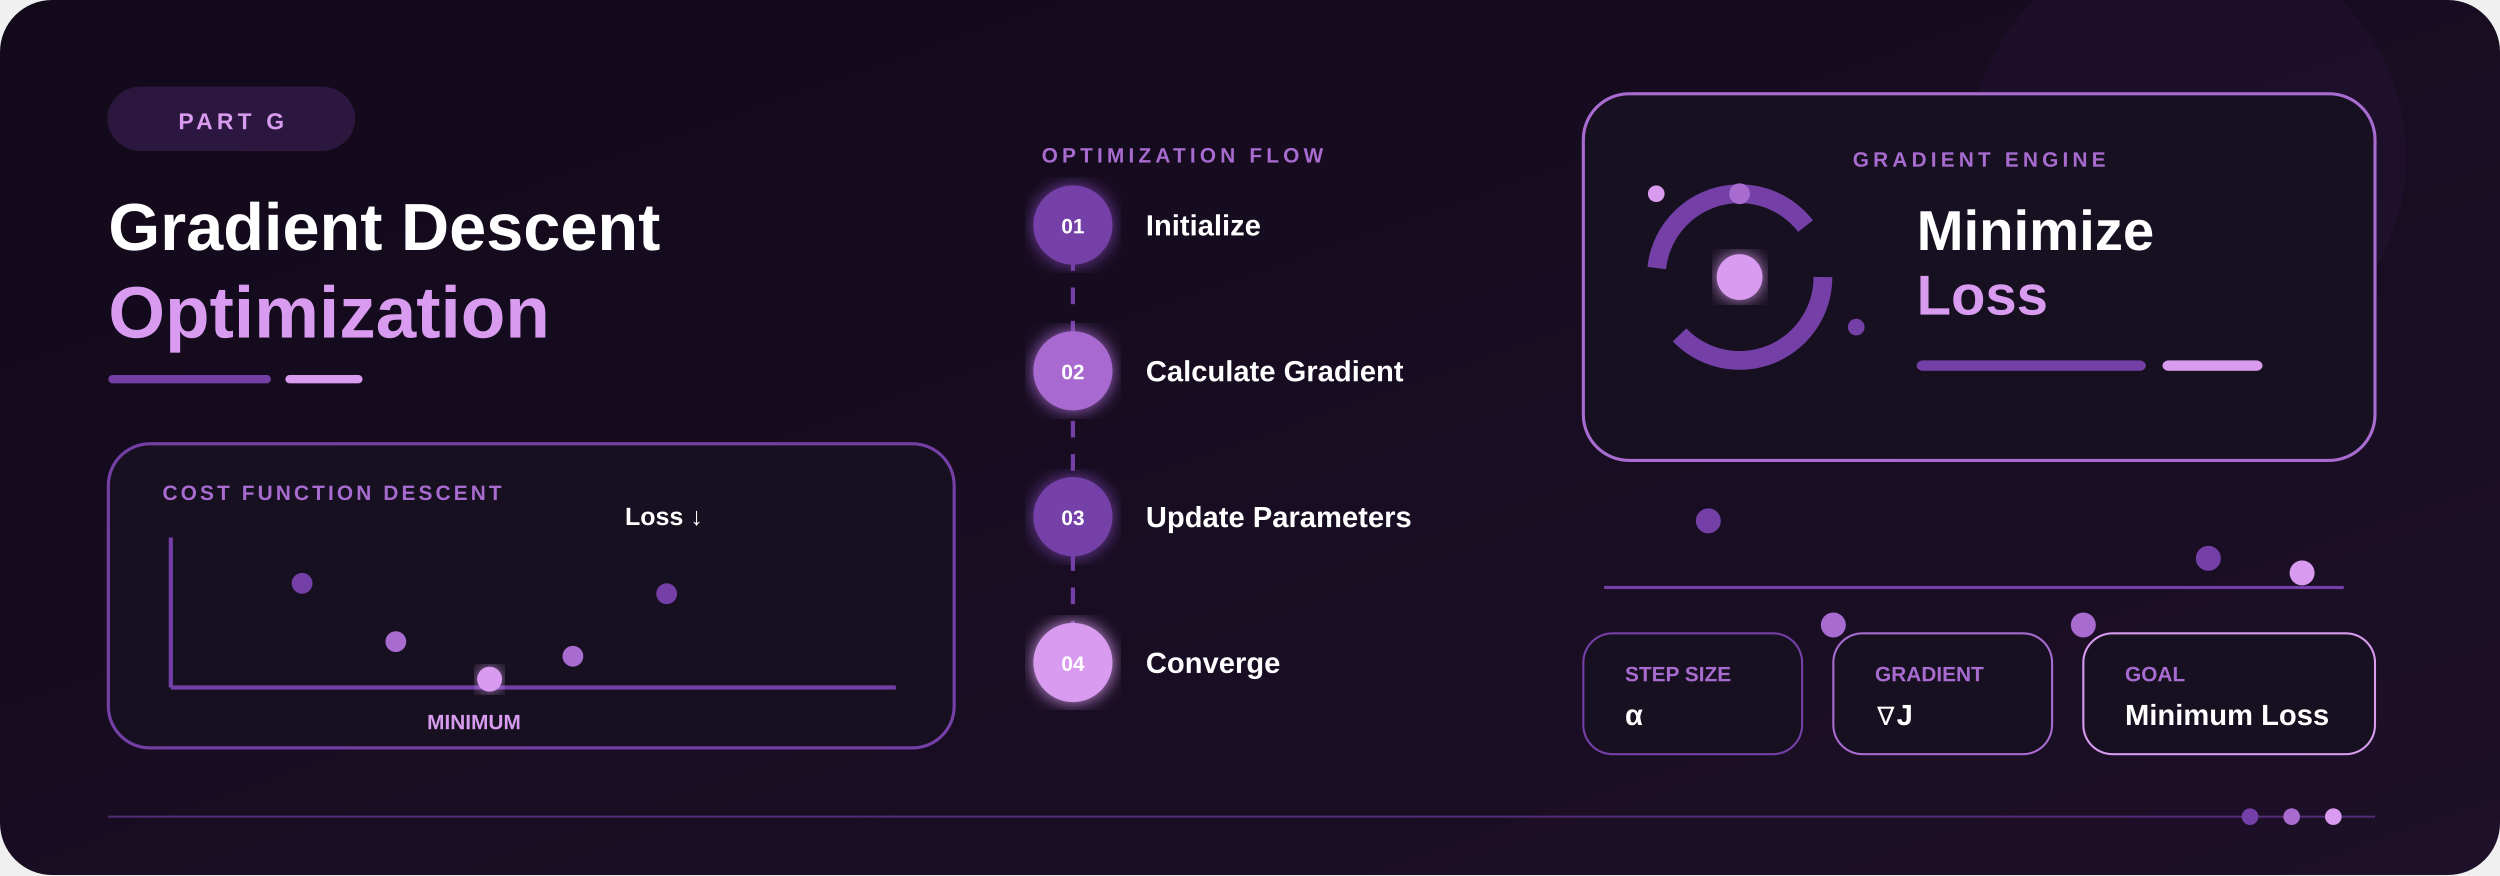
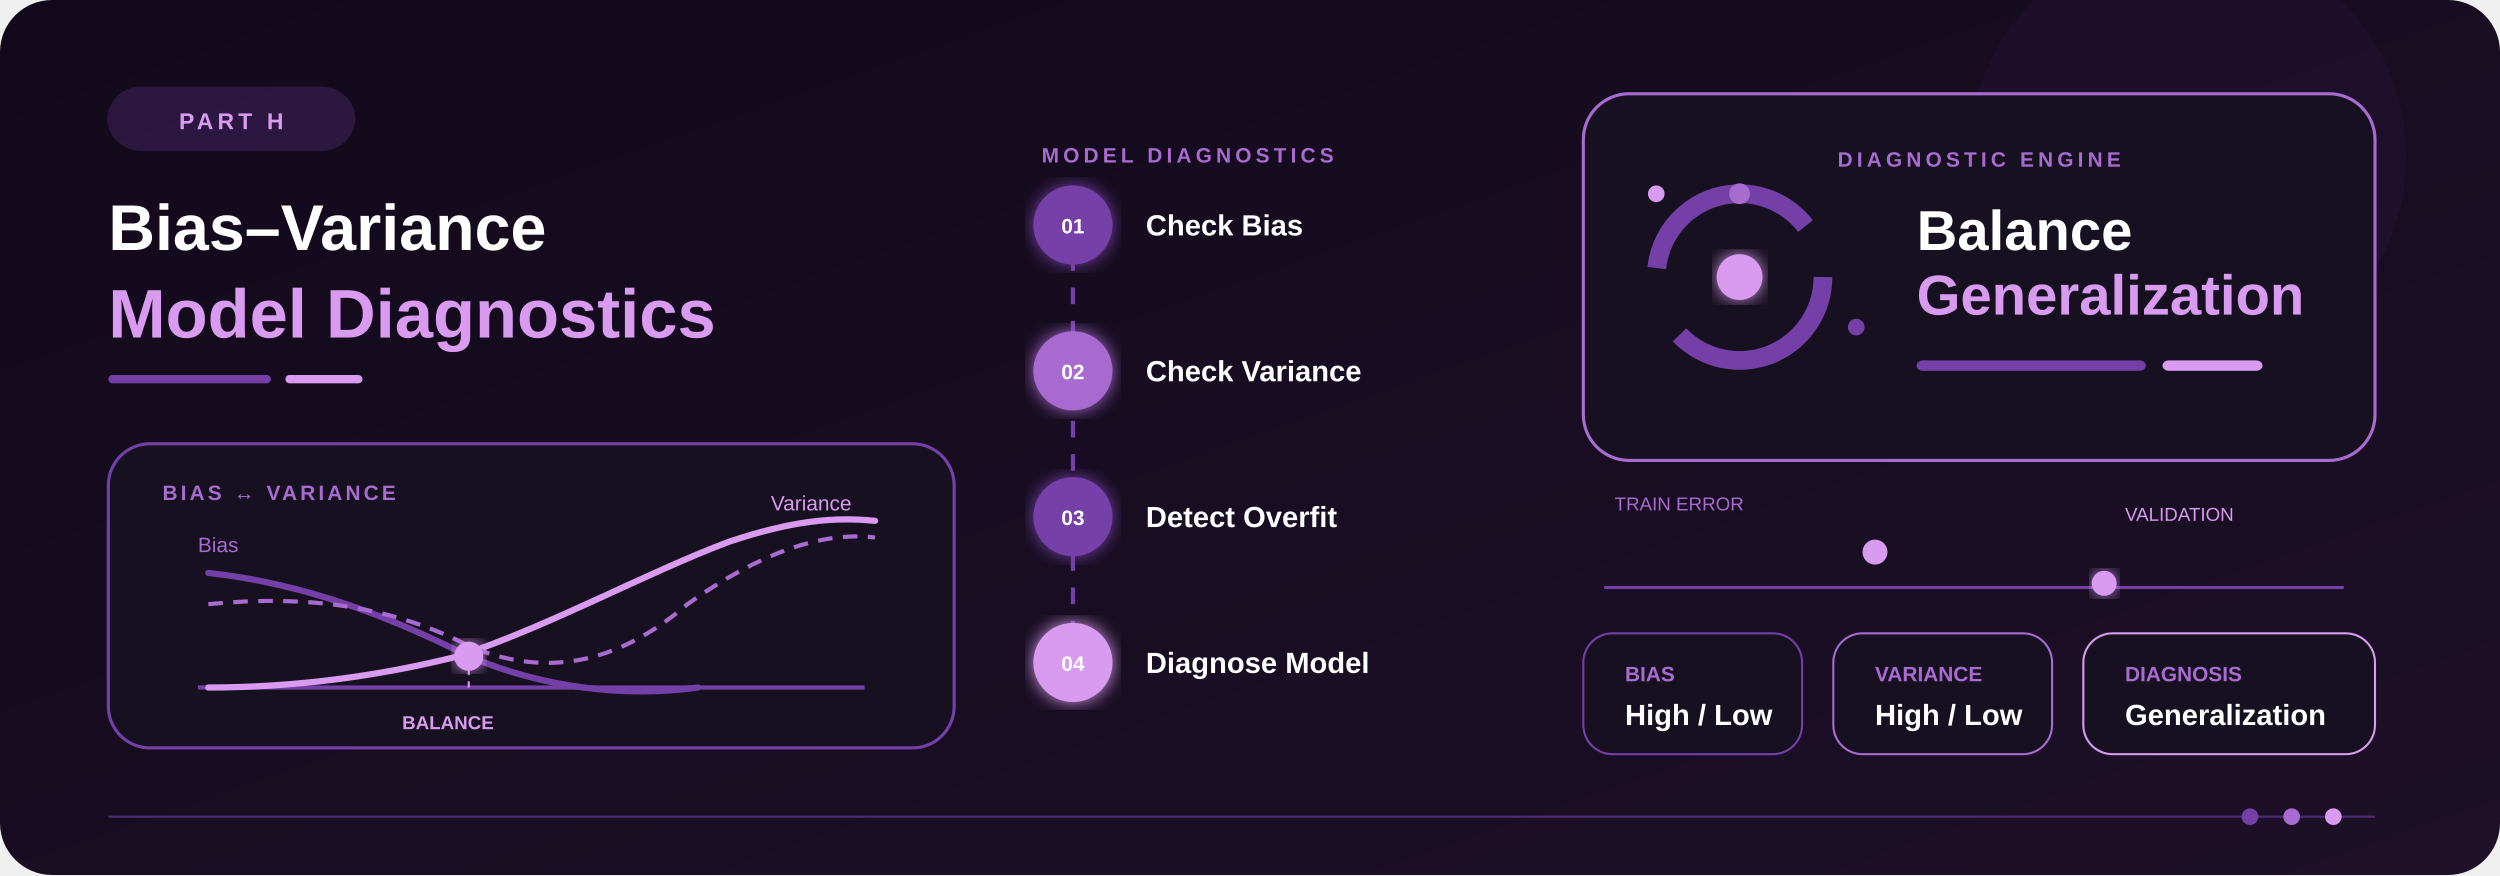
<svg xmlns="http://www.w3.org/2000/svg" width="1200" height="420" viewBox="0 0 1200 420">
  <defs>
-     <linearGradient id="bg" x1="0" y1="0" x2="1" y2="1">
+     <linearGradient id="bgH" x1="0" y1="0" x2="1" y2="1">
      <stop offset="0%" stop-color="#12091A" />
      <stop offset="100%" stop-color="#1D1028" />
    </linearGradient>
-     <filter id="glow">
+     <filter id="glowH">
      <feGaussianBlur stdDeviation="4" result="blur" />
      <feMerge>
        <feMergeNode in="blur" />
        <feMergeNode in="SourceGraphic" />
      </feMerge>
    </filter>
  </defs>
-   <rect width="1200" height="420" rx="25" fill="url(#bg)" />
+   <rect width="1200" height="420" rx="25" fill="url(#bgH)" />
  <circle cx="1050" cy="75" r="105" fill="#7440A8" opacity=".07">
    <animate attributeName="r" values="85;110;85" dur="6s" repeatCount="indefinite" />
  </circle>
  <rect x="52" y="42" width="118" height="30" rx="16" fill="#7440A8" opacity=".25" stroke="#7440A8" />
-   <text x="111" y="62" text-anchor="middle" font-family="Arial" font-size="11" font-weight="700" letter-spacing="2" fill="#D89BEF">PART G</text>
-   <text x="52" y="120" font-family="Arial" font-size="32" font-weight="700" fill="#FFFFFF">Gradient Descent</text>
-   <text x="52" y="162" font-family="Arial" font-size="35" font-weight="700" fill="#D89BEF">
-   Optimization
-   <animate attributeName="opacity" values=".75;1;.75" dur="4s" repeatCount="indefinite" />
-   </text>
+   <text x="111" y="62" text-anchor="middle" font-family="Arial" font-size="11" font-weight="700" letter-spacing="2" fill="#D89BEF">PART H</text>
+   <text x="52" y="120" font-family="Arial" font-size="31" font-weight="700" fill="#FFFFFF">Bias–Variance</text>
+   <text x="52" y="162" font-family="Arial" font-size="33" font-weight="700" fill="#D89BEF">Model Diagnostics</text>
  <rect x="52" y="180" width="78" height="4" rx="2" fill="#7440A8" />
  <rect x="137" y="180" width="37" height="4" rx="2" fill="#D89BEF" />
  <rect x="52" y="213" width="406" height="146" rx="20" fill="#171020" stroke="#7440A8" stroke-width="1.5" />
-   <text x="78" y="240" font-family="Arial" font-size="10" font-weight="600" letter-spacing="1.5" fill="#A86BD0">COST FUNCTION DESCENT</text>
-   <line x1="82" y1="330" x2="430" y2="330" stroke="#7440A8" stroke-width="2" />
-   <line x1="82" y1="330" x2="82" y2="258" stroke="#7440A8" stroke-width="2" />
-   <path d="M90 265          C125 270,155 285,185 305          C215 325,245 330,275 315          C305 300,335 270,365 265          C390 262,410 270,425 280" fill="none" stroke="#D89BEF" stroke-width="3.5" stroke-linecap="round" stroke-dasharray="520" stroke-dashoffset="520" filter="url(#glow)">
-     <animate attributeName="stroke-dashoffset" values="520;0;520" dur="7s" repeatCount="indefinite" />
-   </path>
-   <circle cx="145" cy="280" r="5" fill="#7440A8" />
-   <circle cx="190" cy="308" r="5" fill="#A86BD0" />
-   <circle cx="235" cy="326" r="6" fill="#D89BEF" filter="url(#glow)">
-     <animate attributeName="r" values="5;8;5" dur="2s" repeatCount="indefinite" />
+   <text x="78" y="240" font-family="Arial" font-size="10" font-weight="600" letter-spacing="1.5" fill="#A86BD0">BIAS ↔ VARIANCE</text>
+   <line x1="95" y1="330" x2="415" y2="330" stroke="#7440A8" stroke-width="2" />
+   <path d="M100 275          C145 280,185 295,225 315          C260 330,300 335,335 330" fill="none" stroke="#7440A8" stroke-width="3" stroke-linecap="round" />
+   <path d="M100 330          C140 330,180 325,220 315          C265 300,310 275,350 260          C380 250,400 248,420 250" fill="none" stroke="#D89BEF" stroke-width="3" stroke-linecap="round" />
+   <path d="M100 290          C150 285,190 292,225 310          C260 325,295 320,330 290          C365 265,395 255,420 258" fill="none" stroke="#A86BD0" stroke-width="2" stroke-dasharray="7 5" />
+   <circle cx="225" cy="315" r="7" fill="#D89BEF" filter="url(#glowH)">
+     <animate attributeName="r" values="6;10;6" dur="2s" repeatCount="indefinite" />
  </circle>
-   <circle cx="275" cy="315" r="5" fill="#A86BD0" />
-   <circle cx="320" cy="285" r="5" fill="#7440A8" />
-   <text x="205" y="350" font-family="Arial" font-size="10" font-weight="700" fill="#D89BEF">MINIMUM</text>
-   <text x="300" y="252" font-family="Arial" font-size="12" font-weight="700" fill="#FFFFFF">
-   Loss ↓
- </text>
-   <text x="500" y="78" font-family="Arial" font-size="10" font-weight="600" letter-spacing="2" fill="#A86BD0">OPTIMIZATION FLOW</text>
+   <line x1="225" y1="315" x2="225" y2="330" stroke="#D89BEF" stroke-width="1" stroke-dasharray="3 3" />
+   <text x="193" y="350" font-family="Arial" font-size="9" font-weight="700" fill="#D89BEF">BALANCE</text>
+   <text x="95" y="265" font-family="Arial" font-size="10" fill="#A86BD0">Bias</text>
+   <text x="370" y="245" font-family="Arial" font-size="10" fill="#D89BEF">Variance</text>
+   <text x="500" y="78" font-family="Arial" font-size="10" font-weight="600" letter-spacing="2" fill="#A86BD0">MODEL DIAGNOSTICS</text>
  <line x1="515" y1="106" x2="515" y2="320" stroke="#7440A8" stroke-width="2" stroke-dasharray="8 8">
    <animate attributeName="stroke-dashoffset" values="0;-32" dur="2s" repeatCount="indefinite" />
  </line>
-   <circle cx="515" cy="108" r="19" fill="#7440A8" filter="url(#glow)" />
+   <circle cx="515" cy="108" r="19" fill="#7440A8" filter="url(#glowH)" />
  <text x="515" y="112" text-anchor="middle" font-family="Arial" font-size="10" font-weight="700" fill="#FFFFFF">01</text>
-   <text x="550" y="113" font-family="Arial" font-size="14" font-weight="700" fill="#FFFFFF">Initialize</text>
-   <circle cx="515" cy="178" r="19" fill="#A86BD0" filter="url(#glow)" />
+   <text x="550" y="113" font-family="Arial" font-size="14" font-weight="700" fill="#FFFFFF">Check Bias</text>
+   <circle cx="515" cy="178" r="19" fill="#A86BD0" filter="url(#glowH)" />
  <text x="515" y="182" text-anchor="middle" font-family="Arial" font-size="10" font-weight="700" fill="#FFFFFF">02</text>
-   <text x="550" y="183" font-family="Arial" font-size="14" font-weight="700" fill="#FFFFFF">Calculate Gradient</text>
-   <circle cx="515" cy="248" r="19" fill="#7440A8" filter="url(#glow)" />
+   <text x="550" y="183" font-family="Arial" font-size="14" font-weight="700" fill="#FFFFFF">Check Variance</text>
+   <circle cx="515" cy="248" r="19" fill="#7440A8" filter="url(#glowH)" />
  <text x="515" y="252" text-anchor="middle" font-family="Arial" font-size="10" font-weight="700" fill="#FFFFFF">03</text>
-   <text x="550" y="253" font-family="Arial" font-size="14" font-weight="700" fill="#FFFFFF">Update Parameters</text>
-   <circle cx="515" cy="318" r="19" fill="#D89BEF" filter="url(#glow)" />
+   <text x="550" y="253" font-family="Arial" font-size="14" font-weight="700" fill="#FFFFFF">Detect Overfit</text>
+   <circle cx="515" cy="318" r="19" fill="#D89BEF" filter="url(#glowH)" />
  <text x="515" y="322" text-anchor="middle" font-family="Arial" font-size="10" font-weight="700" fill="#FFFFFF">04</text>
-   <text x="550" y="323" font-family="Arial" font-size="14" font-weight="700" fill="#FFFFFF">Converge</text>
+   <text x="550" y="323" font-family="Arial" font-size="14" font-weight="700" fill="#FFFFFF">Diagnose Model</text>
  <rect x="760" y="45" width="380" height="176" rx="22" fill="#171020" stroke="#A86BD0" stroke-width="1.5" />
-   <text x="950" y="80" text-anchor="middle" font-family="Arial" font-size="10" font-weight="600" letter-spacing="2" fill="#A86BD0">GRADIENT ENGINE</text>
+   <text x="950" y="80" text-anchor="middle" font-family="Arial" font-size="10" font-weight="600" letter-spacing="2" fill="#A86BD0">DIAGNOSTIC ENGINE</text>
  <circle cx="835" cy="133" r="40" fill="none" stroke="#7440A8" stroke-width="9" stroke-dasharray="95 35">
    <animateTransform attributeName="transform" type="rotate" from="0 835 133" to="360 835 133" dur="10s" repeatCount="indefinite" />
  </circle>
-   <circle cx="835" cy="133" r="11" fill="#D89BEF" filter="url(#glow)">
+   <circle cx="835" cy="133" r="11" fill="#D89BEF" filter="url(#glowH)">
    <animate attributeName="r" values="9;14;9" dur="2.5s" repeatCount="indefinite" />
  </circle>
  <circle cx="835" cy="93" r="5" fill="#A86BD0" />
  <circle cx="795" cy="93" r="4" fill="#D89BEF">
    <animate attributeName="cy" values="93;85;93" dur="2.5s" repeatCount="indefinite" />
  </circle>
  <circle cx="891" cy="157" r="4" fill="#7440A8">
    <animate attributeName="cy" values="157;165;157" dur="3s" repeatCount="indefinite" />
  </circle>
-   <text x="920" y="120" font-family="Arial" font-size="27" font-weight="700" fill="#FFFFFF">Minimize</text>
+   <text x="920" y="120" font-family="Arial" font-size="27" font-weight="700" fill="#FFFFFF">Balance</text>
  <text x="920" y="151" font-family="Arial" font-size="27" font-weight="700" fill="#D89BEF">
-   Loss
+   Generalization
  <animate attributeName="opacity" values=".7;1;.7" dur="3.5s" repeatCount="indefinite" />
  </text>
  <rect x="920" y="173" width="110" height="5" rx="3" fill="#7440A8" />
  <rect x="1038" y="173" width="48" height="5" rx="3" fill="#D89BEF" />
  <line x1="770" y1="282" x2="1125" y2="282" stroke="#7440A8" stroke-width="1.5" />
-   <path d="M775 245          C820 250,850 275,880 300          C910 325,940 330,970 315          C1000 300,1030 275,1060 268          C1080 265,1095 270,1105 275" fill="none" stroke="#7440A8" stroke-width="2.5" stroke-dasharray="500" stroke-dashoffset="500">
+   <path d="M775 250          C830 260,875 280,920 300          C965 315,1010 320,1105 322" fill="none" stroke="#7440A8" stroke-width="2.5" stroke-dasharray="500" stroke-dashoffset="500">
    <animate attributeName="stroke-dashoffset" values="500;0;500" dur="8s" repeatCount="indefinite" />
  </path>
-   <circle cx="820" cy="250" r="6" fill="#7440A8" />
-   <circle cx="880" cy="300" r="6" fill="#A86BD0" />
-   <circle cx="940" cy="330" r="6" fill="#D89BEF" filter="url(#glow)">
+   <path d="M775 315          C820 300,860 275,900 265          C940 255,975 260,1010 280          C1045 300,1075 315,1105 320" fill="none" stroke="#D89BEF" stroke-width="2.5" stroke-dasharray="500" stroke-dashoffset="500">
+     <animate attributeName="stroke-dashoffset" values="500;0;500" dur="8s" begin="1s" repeatCount="indefinite" />
+   </path>
+   <circle cx="900" cy="265" r="6" fill="#D89BEF" />
+   <circle cx="965" cy="315" r="6" fill="#A86BD0" />
+   <circle cx="1010" cy="280" r="6" fill="#D89BEF" filter="url(#glowH)">
    <animate attributeName="r" values="5;9;5" dur="2s" repeatCount="indefinite" />
  </circle>
-   <circle cx="1000" cy="300" r="6" fill="#A86BD0" />
-   <circle cx="1060" cy="268" r="6" fill="#7440A8" />
-   <circle cx="1105" cy="275" r="6" fill="#D89BEF" />
+   <text x="775" y="245" font-family="Arial" font-size="9" fill="#A86BD0">TRAIN ERROR</text>
+   <text x="1020" y="250" font-family="Arial" font-size="9" fill="#D89BEF">VALIDATION</text>
  <rect x="760" y="304" width="105" height="58" rx="14" fill="#171020" stroke="#7440A8" />
-   <text x="780" y="327" font-family="Arial" font-size="10" font-weight="600" fill="#A86BD0">STEP SIZE</text>
-   <text x="780" y="348" font-family="Arial" font-size="14" font-weight="700" fill="#FFFFFF">α</text>
+   <text x="780" y="327" font-family="Arial" font-size="10" font-weight="600" fill="#A86BD0">BIAS</text>
+   <text x="780" y="348" font-family="Arial" font-size="14" font-weight="700" fill="#FFFFFF">High / Low</text>
  <rect x="880" y="304" width="105" height="58" rx="14" fill="#171020" stroke="#A86BD0" />
-   <text x="900" y="327" font-family="Arial" font-size="10" font-weight="600" fill="#A86BD0">GRADIENT</text>
-   <text x="900" y="348" font-family="Arial" font-size="14" font-weight="700" fill="#FFFFFF">∇J</text>
+   <text x="900" y="327" font-family="Arial" font-size="10" font-weight="600" fill="#A86BD0">VARIANCE</text>
+   <text x="900" y="348" font-family="Arial" font-size="14" font-weight="700" fill="#FFFFFF">High / Low</text>
  <rect x="1000" y="304" width="140" height="58" rx="14" fill="#171020" stroke="#D89BEF" />
-   <text x="1020" y="327" font-family="Arial" font-size="10" font-weight="600" fill="#A86BD0">GOAL</text>
-   <text x="1020" y="348" font-family="Arial" font-size="14" font-weight="700" fill="#FFFFFF">Minimum Loss</text>
+   <text x="1020" y="327" font-family="Arial" font-size="10" font-weight="600" fill="#A86BD0">DIAGNOSIS</text>
+   <text x="1020" y="348" font-family="Arial" font-size="14" font-weight="700" fill="#FFFFFF">Generalization</text>
  <line x1="52" y1="392" x2="1140" y2="392" stroke="#7440A8" stroke-width="1" opacity=".6" />
  <circle cx="1080" cy="392" r="4" fill="#7440A8">
    <animate attributeName="cy" values="392;386;392" dur="2s" repeatCount="indefinite" />
  </circle>
  <circle cx="1100" cy="392" r="4" fill="#A86BD0">
    <animate attributeName="cy" values="392;384;392" dur="2.5s" repeatCount="indefinite" />
  </circle>
  <circle cx="1120" cy="392" r="4" fill="#D89BEF">
    <animate attributeName="cy" values="392;386;392" dur="3s" repeatCount="indefinite" />
  </circle>
</svg>
